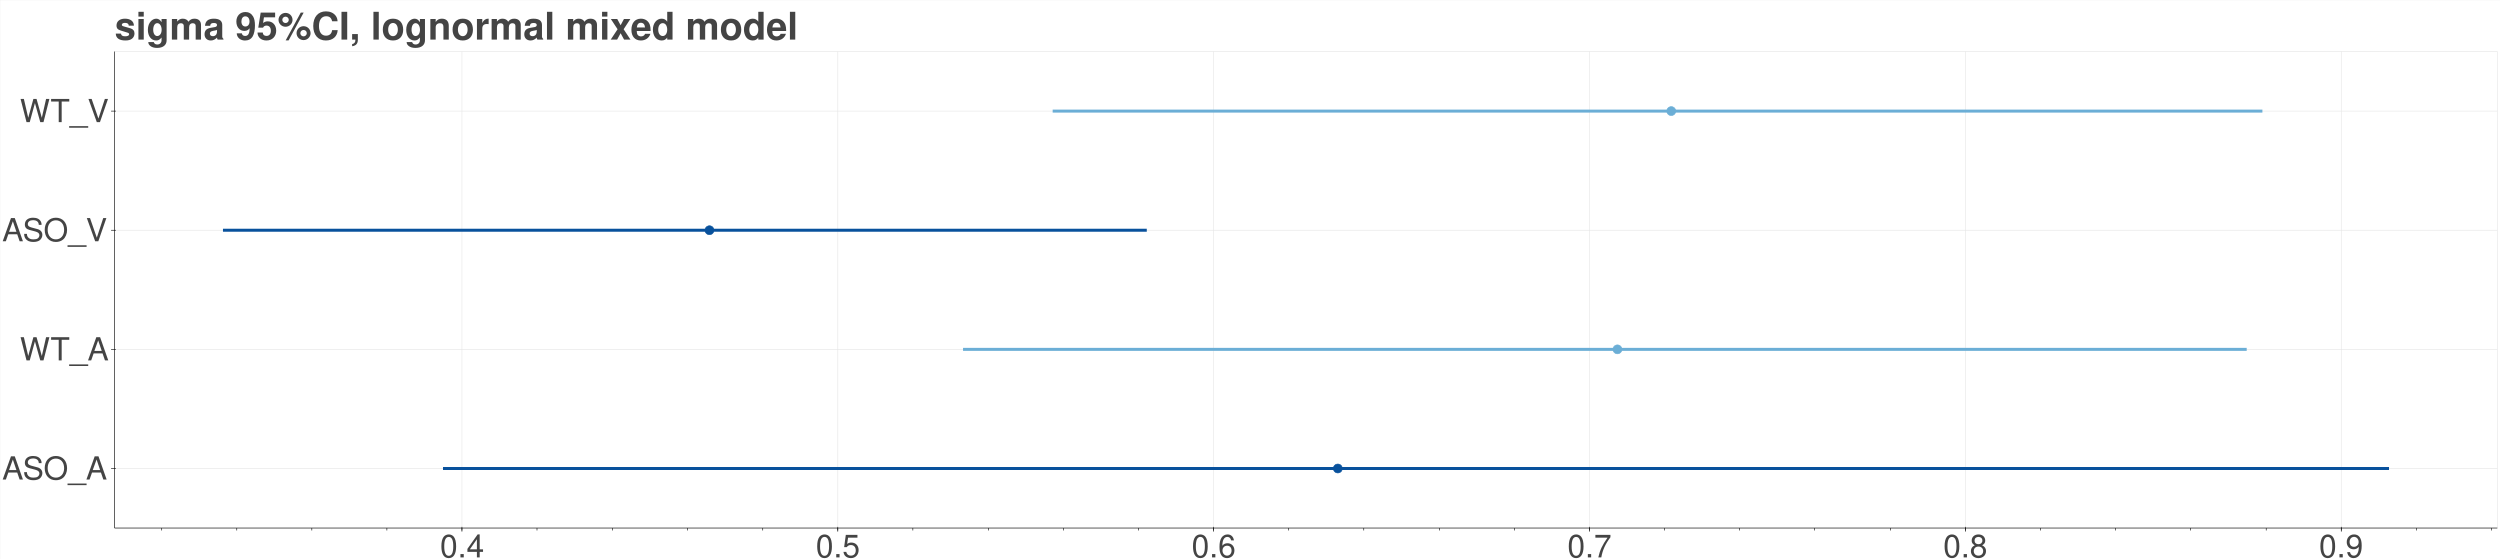
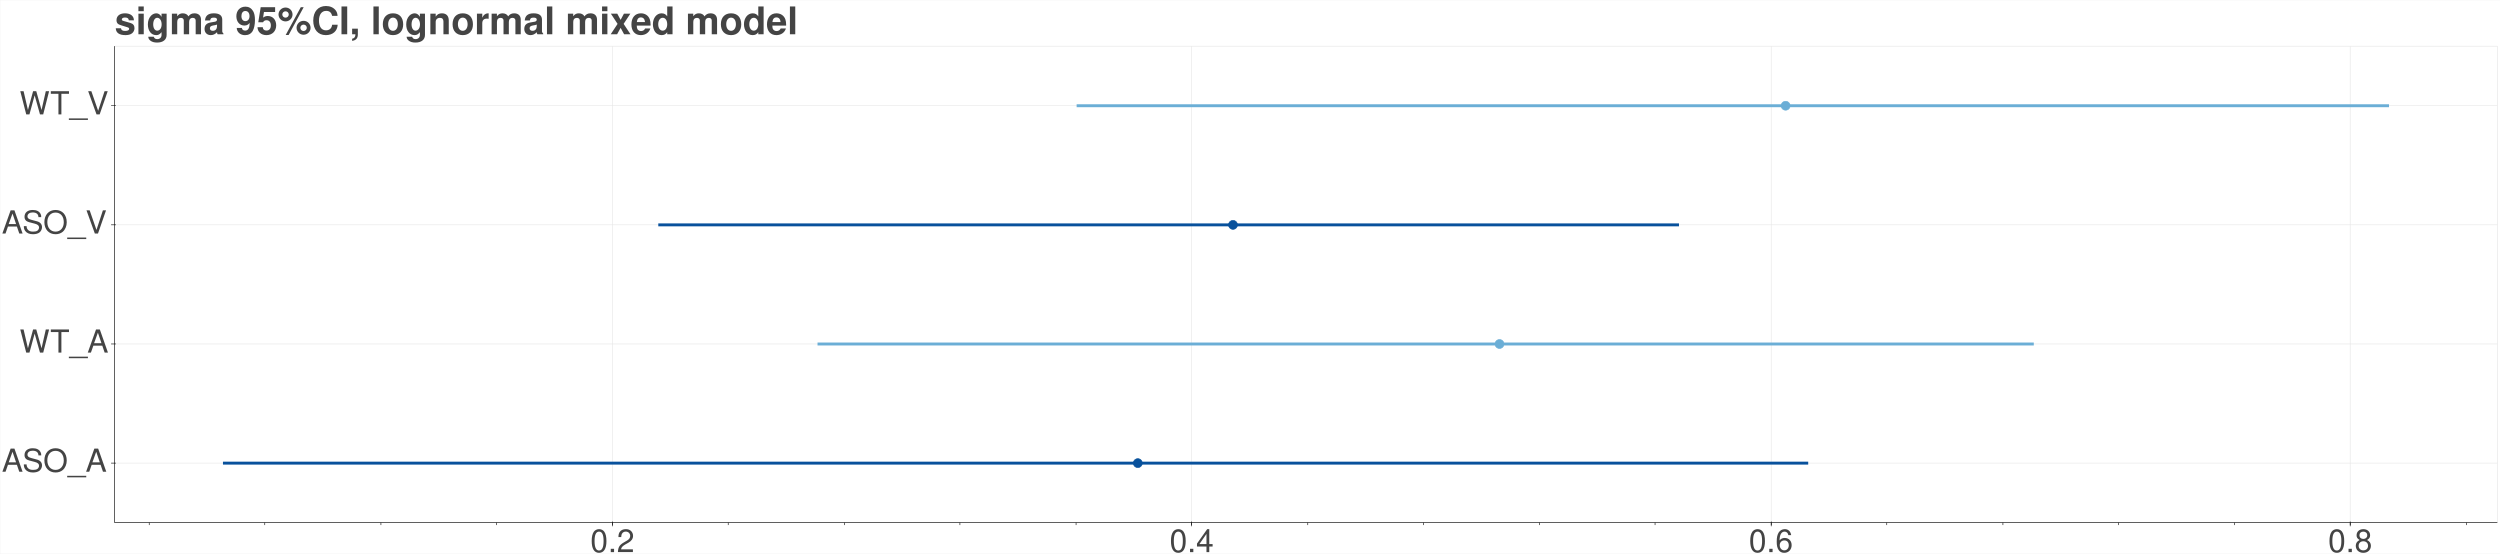
- <svg xmlns="http://www.w3.org/2000/svg" version="1.1" width="4197" height="938">
+ <svg xmlns="http://www.w3.org/2000/svg" version="1.1" width="4197" height="929">
  <defs>
-     <clipPath id="fAhkVByaohBG">
-       <path fill="none" stroke="none" d="M 192.5 86.5 L 4192.5 86.5 L 4192.5 886.5 L 192.5 886.5 L 192.5 86.5 Z" />
+     <clipPath id="aCKzlLULFlOc">
+       <path fill="none" stroke="none" d="M 0.5 0.5 L 4197.5 0.5 L 4197.5 929.5 L 0.5 929.5 L 0.5 0.5 Z M 192.5 77.5 L 4192.5 77.5 L 4192.5 877.5 L 192.5 877.5 L 192.5 77.5 Z" clip-rule="evenodd" />
    </clipPath>
-     <clipPath id="bnhusPITqZny">
-       <path fill="none" stroke="none" d="M 192.5 86.5 L 4192.5 86.5 L 4192.5 886.5 L 192.5 886.5 L 192.5 86.5 Z" />
+     <clipPath id="yTRznXPIXdtv">
+       <path fill="none" stroke="none" d="M 192.5 77.5 L 4192.5 77.5 L 4192.5 877.5 L 192.5 877.5 L 192.5 77.5 Z" />
    </clipPath>
-     <clipPath id="XyDhbsEKUOFt">
-       <path fill="none" stroke="none" d="M 192.5 86.5 L 4192.5 86.5 L 4192.5 886.5 L 192.5 886.5 L 192.5 86.5 Z" />
+     <clipPath id="QCtTFAqMWPyg">
+       <path fill="none" stroke="none" d="M 192.5 77.5 L 4192.5 77.5 L 4192.5 877.5 L 192.5 877.5 L 192.5 77.5 Z" />
    </clipPath>
-     <clipPath id="csUglMOTgCnB">
-       <path fill="none" stroke="none" d="M 192.5 86.5 L 4192.5 86.5 L 4192.5 886.5 L 192.5 886.5 L 192.5 86.5 Z" />
+     <clipPath id="vfsvbwdzauiT">
+       <path fill="none" stroke="none" d="M 192.5 77.5 L 4192.5 77.5 L 4192.5 877.5 L 192.5 877.5 L 192.5 77.5 Z" />
    </clipPath>
-     <clipPath id="aLfINlbyKFbw">
-       <path fill="none" stroke="none" d="M 192.5 86.5 L 4192.5 86.5 L 4192.5 886.5 L 192.5 886.5 L 192.5 86.5 Z" />
+     <clipPath id="zDkbPDHUMqoz">
+       <path fill="none" stroke="none" d="M 192.5 77.5 L 4192.5 77.5 L 4192.5 877.5 L 192.5 877.5 L 192.5 77.5 Z" />
    </clipPath>
-     <clipPath id="lZkpfMzZwRtz">
-       <path fill="none" stroke="none" d="M 192.5 86.5 L 4192.5 86.5 L 4192.5 886.5 L 192.5 886.5 L 192.5 86.5 Z" />
+     <clipPath id="ZmgfbHviTGeX">
+       <path fill="none" stroke="none" d="M 192.5 77.5 L 4192.5 77.5 L 4192.5 877.5 L 192.5 877.5 L 192.5 77.5 Z" />
    </clipPath>
-     <clipPath id="JRzbTBJbXLTp">
-       <path fill="none" stroke="none" d="M 192.5 86.5 L 4192.5 86.5 L 4192.5 886.5 L 192.5 886.5 L 192.5 86.5 Z" />
+     <clipPath id="fAxHTyAKtyOx">
+       <path fill="none" stroke="none" d="M 192.5 77.5 L 4192.5 77.5 L 4192.5 877.5 L 192.5 877.5 L 192.5 77.5 Z" />
    </clipPath>
-     <clipPath id="HbKkRFTENive">
-       <path fill="none" stroke="none" d="M 192.5 86.5 L 4192.5 86.5 L 4192.5 886.5 L 192.5 886.5 L 192.5 86.5 Z" />
+     <clipPath id="QwfzftPLsawA">
+       <path fill="none" stroke="none" d="M 192.5 77.5 L 4192.5 77.5 L 4192.5 877.5 L 192.5 877.5 L 192.5 77.5 Z" />
    </clipPath>
-     <clipPath id="CPQGaQOofwaD">
-       <path fill="none" stroke="none" d="M 192.5 86.5 L 4192.5 86.5 L 4192.5 886.5 L 192.5 886.5 L 192.5 86.5 Z" />
+     <clipPath id="CUJckQdEXiMe">
+       <path fill="none" stroke="none" d="M 192.5 77.5 L 4192.5 77.5 L 4192.5 877.5 L 192.5 877.5 L 192.5 77.5 Z" />
    </clipPath>
-     <clipPath id="VkrQpRFtGcJu">
-       <path fill="none" stroke="none" d="M 192.5 86.5 L 4192.5 86.5 L 4192.5 886.5 L 192.5 886.5 L 192.5 86.5 Z" />
+     <clipPath id="sNoZfGevSWxf">
+       <path fill="none" stroke="none" d="M 192.5 77.5 L 4192.5 77.5 L 4192.5 877.5 L 192.5 877.5 L 192.5 77.5 Z" />
    </clipPath>
-     <clipPath id="qsQiositWtZM">
-       <path fill="none" stroke="none" d="M 192.5 86.5 L 4192.5 86.5 L 4192.5 886.5 L 192.5 886.5 L 192.5 86.5 Z" />
+     <clipPath id="xTbREGfmDyoV">
+       <path fill="none" stroke="none" d="M 192.5 77.5 L 4192.5 77.5 L 4192.5 877.5 L 192.5 877.5 L 192.5 77.5 Z" />
+     </clipPath>
+     <clipPath id="FiBRHKToUpHn">
+       <path fill="none" stroke="none" d="M 192.5 77.5 L 4192.5 77.5 L 4192.5 877.5 L 192.5 877.5 L 192.5 77.5 Z" />
    </clipPath>
  </defs>
-   <path fill="rgb(255,255,255)" stroke="none" paint-order="stroke" d="M 0.5 0.5 L 4197.5 0.5 L 4197.5 938.5 L 0.5 938.5 L 0.5 0.5 Z" fill-opacity="1" />
-   <rect fill="#FFFFFF" stroke="none" x="192" y="86" width="4000" height="800" transform="matrix(1, 0, 0, 1, 0.5, 0.5)" />
-   <path fill="rgb(255,255,255)" stroke="none" paint-order="stroke" d="M 192.5 86.5 L 4192.5 86.5 L 4192.5 886.5 L 192.5 886.5 L 192.5 86.5 Z" fill-opacity="1" />
-   <path fill="none" stroke="rgb(229,229,229)" paint-order="fill" d="M 192.5 86.5 L 4192.5 86.5 L 4192.5 886.5 L 192.5 886.5 L 192.5 86.5 Z" stroke-opacity="1" stroke-linejoin="bevel" stroke-miterlimit="10" />
-   <path fill="none" stroke="rgb(229,229,229)" paint-order="fill" d="M 775.5 886.5 L 775.5 86.5 M 1406.5 886.5 L 1406.5 86.5 M 2037.5 886.5 L 2037.5 86.5 M 2668.5 886.5 L 2668.5 86.5 M 3299.5 886.5 L 3299.5 86.5 M 3930.5 886.5 L 3930.5 86.5" stroke-opacity="1" stroke-linejoin="bevel" stroke-miterlimit="10" clip-path="url(#fAhkVByaohBG)" />
-   <path fill="none" stroke="rgb(229,229,229)" paint-order="fill" d="M 192.5 786.5 L 4192.5 786.5 M 192.5 586.5 L 4192.5 586.5 M 192.5 386.5 L 4192.5 386.5 M 192.5 186.5 L 4192.5 186.5" stroke-opacity="1" stroke-linejoin="bevel" stroke-miterlimit="10" clip-path="url(#bnhusPITqZny)" />
-   <path fill="rgb(107,174,214)" stroke="rgb(107,174,214)" paint-order="fill" d="M 2813.221 186.5 A 7.5 7.5 0 0 1 2798.221 186.5 A 7.5 7.5 0 0 1 2813.221 186.5" fill-opacity="1" clip-path="url(#XyDhbsEKUOFt)" stroke-opacity="1" stroke-linejoin="bevel" stroke-miterlimit="10" />
-   <path fill="none" stroke="rgb(107,174,214)" paint-order="fill" d="M 1767.211 186.5 L 3798.114 186.5" stroke-opacity="1" stroke-linejoin="bevel" stroke-miterlimit="10" stroke-width="5" clip-path="url(#csUglMOTgCnB)" />
-   <path fill="rgb(8,81,156)" stroke="rgb(8,81,156)" paint-order="fill" d="M 1198.546 386.5 A 7.5 7.5 0 0 1 1183.546 386.5 A 7.5 7.5 0 0 1 1198.546 386.5" fill-opacity="1" clip-path="url(#aLfINlbyKFbw)" stroke-opacity="1" stroke-linejoin="bevel" stroke-miterlimit="10" />
-   <path fill="none" stroke="rgb(8,81,156)" paint-order="fill" d="M 374.318 386.5 L 1925.216 386.5" stroke-opacity="1" stroke-linejoin="bevel" stroke-miterlimit="10" stroke-width="5" clip-path="url(#lZkpfMzZwRtz)" />
-   <path fill="rgb(107,174,214)" stroke="rgb(107,174,214)" paint-order="fill" d="M 2722.857 586.5 A 7.5 7.5 0 0 1 2707.857 586.5 A 7.5 7.5 0 0 1 2722.857 586.5" fill-opacity="1" clip-path="url(#JRzbTBJbXLTp)" stroke-opacity="1" stroke-linejoin="bevel" stroke-miterlimit="10" />
-   <path fill="none" stroke="rgb(107,174,214)" paint-order="fill" d="M 1616.736 586.5 L 3771.757 586.5" stroke-opacity="1" stroke-linejoin="bevel" stroke-miterlimit="10" stroke-width="5" clip-path="url(#HbKkRFTENive)" />
-   <path fill="rgb(8,81,156)" stroke="rgb(8,81,156)" paint-order="fill" d="M 2253.441 786.5 A 7.5 7.5 0 0 1 2238.441 786.5 A 7.5 7.5 0 0 1 2253.441 786.5" fill-opacity="1" clip-path="url(#CPQGaQOofwaD)" stroke-opacity="1" stroke-linejoin="bevel" stroke-miterlimit="10" />
-   <path fill="none" stroke="rgb(8,81,156)" paint-order="fill" d="M 743.702 786.5 L 4010.682 786.5" stroke-opacity="1" stroke-linejoin="bevel" stroke-miterlimit="10" stroke-width="5" clip-path="url(#VkrQpRFtGcJu)" />
-   <path fill="none" stroke="rgb(0,0,0)" paint-order="fill" d="M 192.5 886.5 L 4192.5 886.5" stroke-opacity="1" stroke-linejoin="bevel" stroke-miterlimit="10" />
-   <path fill="none" stroke="rgb(0,0,0)" paint-order="fill" d="M 775.5 892.5 L 775.5 884.5 M 1406.5 892.5 L 1406.5 884.5 M 2037.5 892.5 L 2037.5 884.5 M 2668.5 892.5 L 2668.5 884.5 M 3299.5 892.5 L 3299.5 884.5 M 3930.5 892.5 L 3930.5 884.5" stroke-opacity="1" stroke-linejoin="bevel" stroke-miterlimit="10" />
-   <path fill="none" stroke="rgb(0,0,0)" paint-order="fill" d="M 649.5 890.5 L 649.5 886.5 M 523.5 890.5 L 523.5 886.5 M 397.5 890.5 L 397.5 886.5 M 271.5 890.5 L 271.5 886.5 M 775.5 890.5 L 775.5 886.5 M 901.5 890.5 L 901.5 886.5 M 1028.5 890.5 L 1028.5 886.5 M 1154.5 890.5 L 1154.5 886.5 M 1280.5 890.5 L 1280.5 886.5 M 1406.5 890.5 L 1406.5 886.5 M 1532.5 890.5 L 1532.5 886.5 M 1659.5 890.5 L 1659.5 886.5 M 1785.5 890.5 L 1785.5 886.5 M 1911.5 890.5 L 1911.5 886.5 M 2037.5 890.5 L 2037.5 886.5 M 2163.5 890.5 L 2163.5 886.5 M 2289.5 890.5 L 2289.5 886.5 M 2416.5 890.5 L 2416.5 886.5 M 2542.5 890.5 L 2542.5 886.5 M 2668.5 890.5 L 2668.5 886.5 M 2794.5 890.5 L 2794.5 886.5 M 2920.5 890.5 L 2920.5 886.5 M 3046.5 890.5 L 3046.5 886.5 M 3173.5 890.5 L 3173.5 886.5 M 3299.5 890.5 L 3299.5 886.5 M 3425.5 890.5 L 3425.5 886.5 M 3551.5 890.5 L 3551.5 886.5 M 3677.5 890.5 L 3677.5 886.5 M 3804.5 890.5 L 3804.5 886.5 M 3930.5 890.5 L 3930.5 886.5 M 4056.5 890.5 L 4056.5 886.5 M 4182.5 890.5 L 4182.5 886.5" stroke-opacity="1" stroke-linejoin="bevel" stroke-miterlimit="10" />
-   <text fill="rgb(68,68,68)" stroke="none" font-family="helvetica" font-size="40pt" font-style="normal" font-weight="normal" text-decoration="normal" x="738.205" y="935.253" text-anchor="start" dominant-baseline="alphabetic" transform="matrix(1, 0, 0, 1, 0.5, 0.5)" fill-opacity="1">0.4</text>
-   <text fill="none" stroke="rgb(0,0,0)" font-family="helvetica" font-size="40pt" font-style="normal" font-weight="normal" text-decoration="normal" x="738.205" y="935.253" text-anchor="start" dominant-baseline="alphabetic" transform="matrix(1, 0, 0, 1, 0.5, 0.5)" stroke-opacity="0" stroke-linejoin="bevel" stroke-miterlimit="10">0.4</text>
-   <text fill="rgb(68,68,68)" stroke="none" font-family="helvetica" font-size="40pt" font-style="normal" font-weight="normal" text-decoration="normal" x="1369.101" y="935.253" text-anchor="start" dominant-baseline="alphabetic" transform="matrix(1, 0, 0, 1, 0.5, 0.5)" fill-opacity="1">0.5</text>
-   <text fill="none" stroke="rgb(0,0,0)" font-family="helvetica" font-size="40pt" font-style="normal" font-weight="normal" text-decoration="normal" x="1369.101" y="935.253" text-anchor="start" dominant-baseline="alphabetic" transform="matrix(1, 0, 0, 1, 0.5, 0.5)" stroke-opacity="0" stroke-linejoin="bevel" stroke-miterlimit="10">0.5</text>
-   <text fill="rgb(68,68,68)" stroke="none" font-family="helvetica" font-size="40pt" font-style="normal" font-weight="normal" text-decoration="normal" x="1999.997" y="935.253" text-anchor="start" dominant-baseline="alphabetic" transform="matrix(1, 0, 0, 1, 0.5, 0.5)" fill-opacity="1">0.6</text>
-   <text fill="none" stroke="rgb(0,0,0)" font-family="helvetica" font-size="40pt" font-style="normal" font-weight="normal" text-decoration="normal" x="1999.997" y="935.253" text-anchor="start" dominant-baseline="alphabetic" transform="matrix(1, 0, 0, 1, 0.5, 0.5)" stroke-opacity="0" stroke-linejoin="bevel" stroke-miterlimit="10">0.6</text>
-   <text fill="rgb(68,68,68)" stroke="none" font-family="helvetica" font-size="40pt" font-style="normal" font-weight="normal" text-decoration="normal" x="2630.893" y="935.253" text-anchor="start" dominant-baseline="alphabetic" transform="matrix(1, 0, 0, 1, 0.5, 0.5)" fill-opacity="1">0.7</text>
-   <text fill="none" stroke="rgb(0,0,0)" font-family="helvetica" font-size="40pt" font-style="normal" font-weight="normal" text-decoration="normal" x="2630.893" y="935.253" text-anchor="start" dominant-baseline="alphabetic" transform="matrix(1, 0, 0, 1, 0.5, 0.5)" stroke-opacity="0" stroke-linejoin="bevel" stroke-miterlimit="10">0.7</text>
-   <text fill="rgb(68,68,68)" stroke="none" font-family="helvetica" font-size="40pt" font-style="normal" font-weight="normal" text-decoration="normal" x="3261.788" y="935.253" text-anchor="start" dominant-baseline="alphabetic" transform="matrix(1, 0, 0, 1, 0.5, 0.5)" fill-opacity="1">0.8</text>
-   <text fill="none" stroke="rgb(0,0,0)" font-family="helvetica" font-size="40pt" font-style="normal" font-weight="normal" text-decoration="normal" x="3261.788" y="935.253" text-anchor="start" dominant-baseline="alphabetic" transform="matrix(1, 0, 0, 1, 0.5, 0.5)" stroke-opacity="0" stroke-linejoin="bevel" stroke-miterlimit="10">0.8</text>
-   <text fill="rgb(68,68,68)" stroke="none" font-family="helvetica" font-size="40pt" font-style="normal" font-weight="normal" text-decoration="normal" x="3892.684" y="935.253" text-anchor="start" dominant-baseline="alphabetic" transform="matrix(1, 0, 0, 1, 0.5, 0.5)" fill-opacity="1">0.9</text>
-   <text fill="none" stroke="rgb(0,0,0)" font-family="helvetica" font-size="40pt" font-style="normal" font-weight="normal" text-decoration="normal" x="3892.684" y="935.253" text-anchor="start" dominant-baseline="alphabetic" transform="matrix(1, 0, 0, 1, 0.5, 0.5)" stroke-opacity="0" stroke-linejoin="bevel" stroke-miterlimit="10">0.9</text>
-   <path fill="none" stroke="rgb(0,0,0)" paint-order="fill" d="M 192.5 886.5 L 192.5 86.5" stroke-opacity="1" stroke-linejoin="bevel" stroke-miterlimit="10" />
-   <path fill="none" stroke="rgb(0,0,0)" paint-order="fill" d="M 186.5 786.5 L 194.5 786.5 M 186.5 586.5 L 194.5 586.5 M 186.5 386.5 L 194.5 386.5 M 186.5 186.5 L 194.5 186.5" stroke-opacity="1" stroke-linejoin="bevel" stroke-miterlimit="10" />
-   <path fill="none" stroke="rgb(0,0,0)" paint-order="fill" d="" stroke-opacity="1" stroke-linejoin="bevel" stroke-miterlimit="10" />
-   <text fill="rgb(68,68,68)" stroke="none" font-family="helvetica" font-size="40pt" font-style="normal" font-weight="normal" text-decoration="normal" x="3.147" y="804.5" text-anchor="start" dominant-baseline="alphabetic" transform="matrix(1, 0, 0, 1, 0.5, 0.5)" fill-opacity="1">ASO_A</text>
-   <text fill="none" stroke="rgb(0,0,0)" font-family="helvetica" font-size="40pt" font-style="normal" font-weight="normal" text-decoration="normal" x="3.147" y="804.5" text-anchor="start" dominant-baseline="alphabetic" transform="matrix(1, 0, 0, 1, 0.5, 0.5)" stroke-opacity="0" stroke-linejoin="bevel" stroke-miterlimit="10">ASO_A</text>
-   <text fill="rgb(68,68,68)" stroke="none" font-family="helvetica" font-size="40pt" font-style="normal" font-weight="normal" text-decoration="normal" x="32.858" y="604.5" text-anchor="start" dominant-baseline="alphabetic" transform="matrix(1, 0, 0, 1, 0.5, 0.5)" fill-opacity="1">WT_A</text>
-   <text fill="none" stroke="rgb(0,0,0)" font-family="helvetica" font-size="40pt" font-style="normal" font-weight="normal" text-decoration="normal" x="32.858" y="604.5" text-anchor="start" dominant-baseline="alphabetic" transform="matrix(1, 0, 0, 1, 0.5, 0.5)" stroke-opacity="0" stroke-linejoin="bevel" stroke-miterlimit="10">WT_A</text>
-   <text fill="rgb(68,68,68)" stroke="none" font-family="helvetica" font-size="40pt" font-style="normal" font-weight="normal" text-decoration="normal" x="3.147" y="404.5" text-anchor="start" dominant-baseline="alphabetic" transform="matrix(1, 0, 0, 1, 0.5, 0.5)" fill-opacity="1">ASO_V</text>
-   <text fill="none" stroke="rgb(0,0,0)" font-family="helvetica" font-size="40pt" font-style="normal" font-weight="normal" text-decoration="normal" x="3.147" y="404.5" text-anchor="start" dominant-baseline="alphabetic" transform="matrix(1, 0, 0, 1, 0.5, 0.5)" stroke-opacity="0" stroke-linejoin="bevel" stroke-miterlimit="10">ASO_V</text>
-   <text fill="rgb(68,68,68)" stroke="none" font-family="helvetica" font-size="40pt" font-style="normal" font-weight="normal" text-decoration="normal" x="32.858" y="204.5" text-anchor="start" dominant-baseline="alphabetic" transform="matrix(1, 0, 0, 1, 0.5, 0.5)" fill-opacity="1">WT_V</text>
-   <text fill="none" stroke="rgb(0,0,0)" font-family="helvetica" font-size="40pt" font-style="normal" font-weight="normal" text-decoration="normal" x="32.858" y="204.5" text-anchor="start" dominant-baseline="alphabetic" transform="matrix(1, 0, 0, 1, 0.5, 0.5)" stroke-opacity="0" stroke-linejoin="bevel" stroke-miterlimit="10">WT_V</text>
-   <text fill="rgb(68,68,68)" stroke="none" font-family="helvetica" font-size="48pt" font-style="normal" font-weight="bold" text-decoration="normal" x="192" y="66" text-anchor="start" dominant-baseline="alphabetic" transform="matrix(1, 0, 0, 1, 0.5, 0.5)" fill-opacity="1">sigma 95%CI, lognormal mixed model</text>
-   <text fill="none" stroke="rgb(0,0,0)" font-family="helvetica" font-size="48pt" font-style="normal" font-weight="bold" text-decoration="normal" x="192" y="66" text-anchor="start" dominant-baseline="alphabetic" transform="matrix(1, 0, 0, 1, 0.5, 0.5)" stroke-opacity="0" stroke-miterlimit="10" stroke-dasharray="">sigma 95%CI, lognormal mixed model</text>
+   <path fill="#ffffff" stroke="none" paint-order="stroke" d="M 0.5 0.5 L 4197.5 0.5 L 4197.5 929.5 L 0.5 929.5 L 0.5 0.5 Z" clip-path="url(#aCKzlLULFlOc)" />
+   <path fill="#ffffff" stroke="none" paint-order="stroke" d="M 192.5 77.5 L 4192.5 77.5 L 4192.5 877.5 L 192.5 877.5 L 192.5 77.5 Z" />
+   <path fill="none" stroke="#e5e5e5" paint-order="fill" d="M 192.5 77.5 L 4192.5 77.5 L 4192.5 877.5 L 192.5 877.5 L 192.5 77.5 Z" stroke-linejoin="bevel" stroke-miterlimit="10" />
+   <path fill="none" stroke="#e5e5e5" paint-order="fill" d="M 1028.5 877.5 L 1028.5 77.5 M 2000.5 877.5 L 2000.5 77.5 M 2973.5 877.5 L 2973.5 77.5 M 3945.5 877.5 L 3945.5 77.5" stroke-linejoin="bevel" stroke-miterlimit="10" clip-path="url(#yTRznXPIXdtv)" />
+   <path fill="none" stroke="#e5e5e5" paint-order="fill" d="M 192.5 777.5 L 4192.5 777.5 M 192.5 577.5 L 4192.5 577.5 M 192.5 377.5 L 4192.5 377.5 M 192.5 177.5 L 4192.5 177.5" stroke-linejoin="bevel" stroke-miterlimit="10" clip-path="url(#QCtTFAqMWPyg)" />
+   <path fill="rgb(107,174,214)" stroke="rgb(107,174,214)" paint-order="fill" d="M 3005.205 177.5 A 7.5 7.5 0 0 1 2990.205 177.5 A 7.5 7.5 0 0 1 3005.205 177.5" fill-opacity="1" clip-path="url(#vfsvbwdzauiT)" stroke-opacity="1" stroke-linejoin="bevel" stroke-miterlimit="10" />
+   <path fill="none" stroke="#6baed6" paint-order="fill" d="M 1807.451 177.5 L 4010.682 177.5" stroke-linejoin="bevel" stroke-miterlimit="10" stroke-width="5" clip-path="url(#zDkbPDHUMqoz)" />
+   <path fill="rgb(8,81,156)" stroke="rgb(8,81,156)" paint-order="fill" d="M 2077.45 377.5 A 7.5 7.5 0 0 1 2062.45 377.5 A 7.5 7.5 0 0 1 2077.45 377.5" fill-opacity="1" clip-path="url(#ZmgfbHviTGeX)" stroke-opacity="1" stroke-linejoin="bevel" stroke-miterlimit="10" />
+   <path fill="none" stroke="#08519c" paint-order="fill" d="M 1105.138 377.5 L 2818.679 377.5" stroke-linejoin="bevel" stroke-miterlimit="10" stroke-width="5" clip-path="url(#fAxHTyAKtyOx)" />
+   <path fill="rgb(107,174,214)" stroke="rgb(107,174,214)" paint-order="fill" d="M 2524.869 577.5 A 7.5 7.5 0 0 1 2509.869 577.5 A 7.5 7.5 0 0 1 2524.869 577.5" fill-opacity="1" clip-path="url(#QwfzftPLsawA)" stroke-opacity="1" stroke-linejoin="bevel" stroke-miterlimit="10" />
+   <path fill="none" stroke="#6baed6" paint-order="fill" d="M 1372.471 577.5 L 3414.323 577.5" stroke-linejoin="bevel" stroke-miterlimit="10" stroke-width="5" clip-path="url(#CUJckQdEXiMe)" />
+   <path fill="rgb(8,81,156)" stroke="rgb(8,81,156)" paint-order="fill" d="M 1917.648 777.5 A 7.5 7.5 0 0 1 1902.648 777.5 A 7.5 7.5 0 0 1 1917.648 777.5" fill-opacity="1" clip-path="url(#sNoZfGevSWxf)" stroke-opacity="1" stroke-linejoin="bevel" stroke-miterlimit="10" />
+   <path fill="none" stroke="#08519c" paint-order="fill" d="M 374.318 777.5 L 3035.615 777.5" stroke-linejoin="bevel" stroke-miterlimit="10" stroke-width="5" clip-path="url(#xTbREGfmDyoV)" />
+   <path fill="none" stroke="black" paint-order="fill" d="M 192.5 877.5 L 4192.5 877.5" stroke-linejoin="bevel" stroke-miterlimit="10" />
+   <path fill="none" stroke="black" paint-order="fill" d="M 1028.5 883.5 L 1028.5 875.5 M 2000.5 883.5 L 2000.5 875.5 M 2973.5 883.5 L 2973.5 875.5 M 3945.5 883.5 L 3945.5 875.5" stroke-linejoin="bevel" stroke-miterlimit="10" />
+   <path fill="none" stroke="black" paint-order="fill" d="M 833.5 881.5 L 833.5 877.5 M 639.5 881.5 L 639.5 877.5 M 444.5 881.5 L 444.5 877.5 M 250.5 881.5 L 250.5 877.5 M 1028.5 881.5 L 1028.5 877.5 M 1222.5 881.5 L 1222.5 877.5 M 1417.5 881.5 L 1417.5 877.5 M 1611.5 881.5 L 1611.5 877.5 M 1806.5 881.5 L 1806.5 877.5 M 2000.5 881.5 L 2000.5 877.5 M 2195.5 881.5 L 2195.5 877.5 M 2389.5 881.5 L 2389.5 877.5 M 2584.5 881.5 L 2584.5 877.5 M 2778.5 881.5 L 2778.5 877.5 M 2973.5 881.5 L 2973.5 877.5 M 3167.5 881.5 L 3167.5 877.5 M 3362.5 881.5 L 3362.5 877.5 M 3556.5 881.5 L 3556.5 877.5 M 3751.5 881.5 L 3751.5 877.5 M 3945.5 881.5 L 3945.5 877.5 M 4140.5 881.5 L 4140.5 877.5" stroke-linejoin="bevel" stroke-miterlimit="10" />
+   <text fill="#444444" stroke="none" font-family="helvetica" font-size="40pt" font-style="normal" font-weight="normal" text-decoration="normal" x="990.551" y="926.375" text-anchor="start" dominant-baseline="alphabetic" transform="matrix(1, 0, 0, 1, 0.5, 0.5)">0.2</text>
+   <text fill="none" stroke="rgb(0,0,0)" font-family="helvetica" font-size="40pt" font-style="normal" font-weight="normal" text-decoration="normal" x="990.551" y="926.375" text-anchor="start" dominant-baseline="alphabetic" transform="matrix(1, 0, 0, 1, 0.5, 0.5)" stroke-opacity="0" stroke-linejoin="bevel" stroke-miterlimit="10">0.2</text>
+   <text fill="#444444" stroke="none" font-family="helvetica" font-size="40pt" font-style="normal" font-weight="normal" text-decoration="normal" x="1963.012" y="926.375" text-anchor="start" dominant-baseline="alphabetic" transform="matrix(1, 0, 0, 1, 0.5, 0.5)">0.4</text>
+   <text fill="none" stroke="rgb(0,0,0)" font-family="helvetica" font-size="40pt" font-style="normal" font-weight="normal" text-decoration="normal" x="1963.012" y="926.375" text-anchor="start" dominant-baseline="alphabetic" transform="matrix(1, 0, 0, 1, 0.5, 0.5)" stroke-opacity="0" stroke-linejoin="bevel" stroke-miterlimit="10">0.4</text>
+   <text fill="#444444" stroke="none" font-family="helvetica" font-size="40pt" font-style="normal" font-weight="normal" text-decoration="normal" x="2935.474" y="926.375" text-anchor="start" dominant-baseline="alphabetic" transform="matrix(1, 0, 0, 1, 0.5, 0.5)">0.6</text>
+   <text fill="none" stroke="rgb(0,0,0)" font-family="helvetica" font-size="40pt" font-style="normal" font-weight="normal" text-decoration="normal" x="2935.474" y="926.375" text-anchor="start" dominant-baseline="alphabetic" transform="matrix(1, 0, 0, 1, 0.5, 0.5)" stroke-opacity="0" stroke-linejoin="bevel" stroke-miterlimit="10">0.6</text>
+   <text fill="#444444" stroke="none" font-family="helvetica" font-size="40pt" font-style="normal" font-weight="normal" text-decoration="normal" x="3907.935" y="926.375" text-anchor="start" dominant-baseline="alphabetic" transform="matrix(1, 0, 0, 1, 0.5, 0.5)">0.8</text>
+   <text fill="none" stroke="rgb(0,0,0)" font-family="helvetica" font-size="40pt" font-style="normal" font-weight="normal" text-decoration="normal" x="3907.935" y="926.375" text-anchor="start" dominant-baseline="alphabetic" transform="matrix(1, 0, 0, 1, 0.5, 0.5)" stroke-opacity="0" stroke-linejoin="bevel" stroke-miterlimit="10">0.8</text>
+   <path fill="none" stroke="black" paint-order="fill" d="M 192.5 877.5 L 192.5 77.5" stroke-linejoin="bevel" stroke-miterlimit="10" />
+   <path fill="none" stroke="black" paint-order="fill" d="M 186.5 777.5 L 194.5 777.5 M 186.5 577.5 L 194.5 577.5 M 186.5 377.5 L 194.5 377.5 M 186.5 177.5 L 194.5 177.5" stroke-linejoin="bevel" stroke-miterlimit="10" />
+   <path fill="none" stroke="black" paint-order="fill" d="" stroke-linejoin="bevel" stroke-miterlimit="10" />
+   <text fill="#444444" stroke="none" font-family="helvetica" font-size="40pt" font-style="normal" font-weight="normal" text-decoration="normal" x="2.583" y="791.5" text-anchor="start" dominant-baseline="alphabetic" transform="matrix(1, 0, 0, 1, 0.5, 0.5)">ASO_A</text>
+   <text fill="none" stroke="rgb(0,0,0)" font-family="helvetica" font-size="40pt" font-style="normal" font-weight="normal" text-decoration="normal" x="2.583" y="791.5" text-anchor="start" dominant-baseline="alphabetic" transform="matrix(1, 0, 0, 1, 0.5, 0.5)" stroke-opacity="0" stroke-linejoin="bevel" stroke-miterlimit="10">ASO_A</text>
+   <text fill="#444444" stroke="none" font-family="helvetica" font-size="40pt" font-style="normal" font-weight="normal" text-decoration="normal" x="32.383" y="591.5" text-anchor="start" dominant-baseline="alphabetic" transform="matrix(1, 0, 0, 1, 0.5, 0.5)">WT_A</text>
+   <text fill="none" stroke="rgb(0,0,0)" font-family="helvetica" font-size="40pt" font-style="normal" font-weight="normal" text-decoration="normal" x="32.383" y="591.5" text-anchor="start" dominant-baseline="alphabetic" transform="matrix(1, 0, 0, 1, 0.5, 0.5)" stroke-opacity="0" stroke-linejoin="bevel" stroke-miterlimit="10">WT_A</text>
+   <text fill="#444444" stroke="none" font-family="helvetica" font-size="40pt" font-style="normal" font-weight="normal" text-decoration="normal" x="2.583" y="391.5" text-anchor="start" dominant-baseline="alphabetic" transform="matrix(1, 0, 0, 1, 0.5, 0.5)">ASO_V</text>
+   <text fill="none" stroke="rgb(0,0,0)" font-family="helvetica" font-size="40pt" font-style="normal" font-weight="normal" text-decoration="normal" x="2.583" y="391.5" text-anchor="start" dominant-baseline="alphabetic" transform="matrix(1, 0, 0, 1, 0.5, 0.5)" stroke-opacity="0" stroke-linejoin="bevel" stroke-miterlimit="10">ASO_V</text>
+   <text fill="#444444" stroke="none" font-family="helvetica" font-size="40pt" font-style="normal" font-weight="normal" text-decoration="normal" x="32.383" y="191.5" text-anchor="start" dominant-baseline="alphabetic" transform="matrix(1, 0, 0, 1, 0.5, 0.5)">WT_V</text>
+   <text fill="none" stroke="rgb(0,0,0)" font-family="helvetica" font-size="40pt" font-style="normal" font-weight="normal" text-decoration="normal" x="32.383" y="191.5" text-anchor="start" dominant-baseline="alphabetic" transform="matrix(1, 0, 0, 1, 0.5, 0.5)" stroke-opacity="0" stroke-linejoin="bevel" stroke-miterlimit="10">WT_V</text>
+   <text fill="#444444" stroke="none" font-family="helvetica" font-size="48pt" font-style="normal" font-weight="bold" text-decoration="normal" x="0" y="50" text-anchor="start" dominant-baseline="alphabetic" transform="matrix(1, 0, 0, 1, 192.5, 7.5)">sigma 95%CI, lognormal mixed model</text>
+   <text fill="none" stroke="rgb(0,0,0)" font-family="helvetica" font-size="48pt" font-style="normal" font-weight="bold" text-decoration="normal" x="0" y="50" text-anchor="start" dominant-baseline="alphabetic" transform="matrix(1, 0, 0, 1, 192.5, 7.5)" stroke-opacity="0" stroke-miterlimit="10" stroke-dasharray="">sigma 95%CI, lognormal mixed model</text>
</svg>
